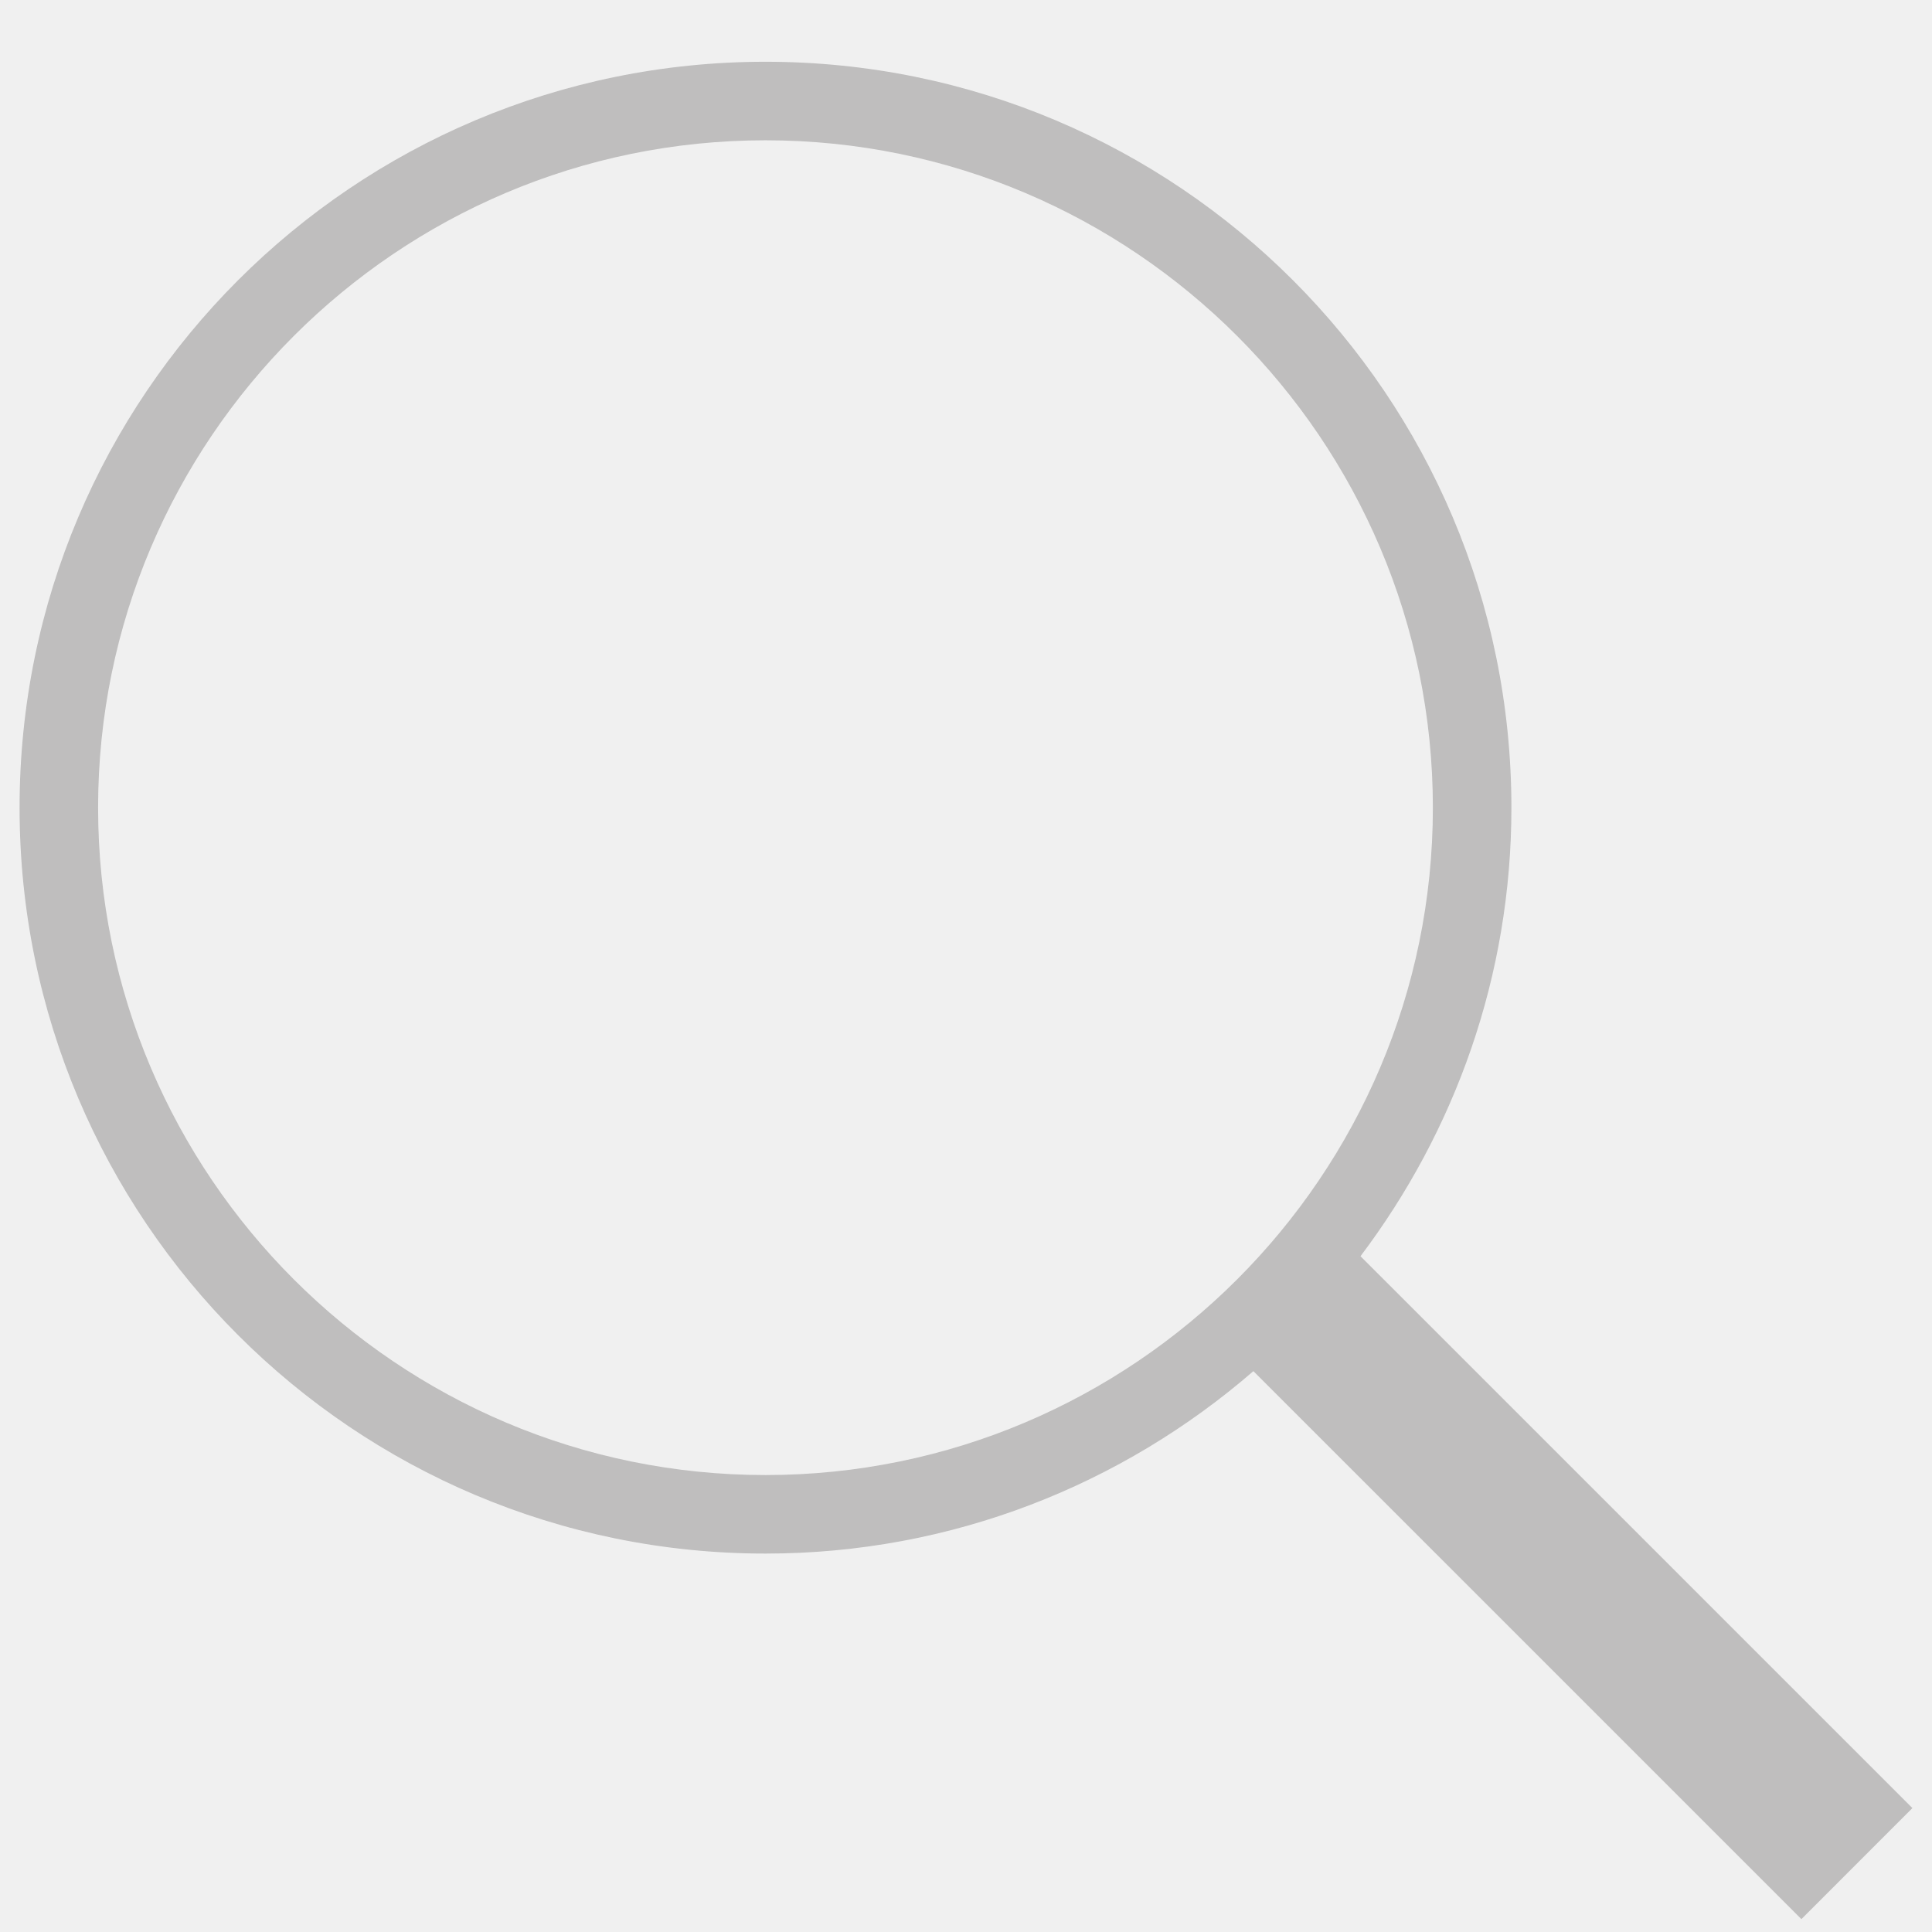
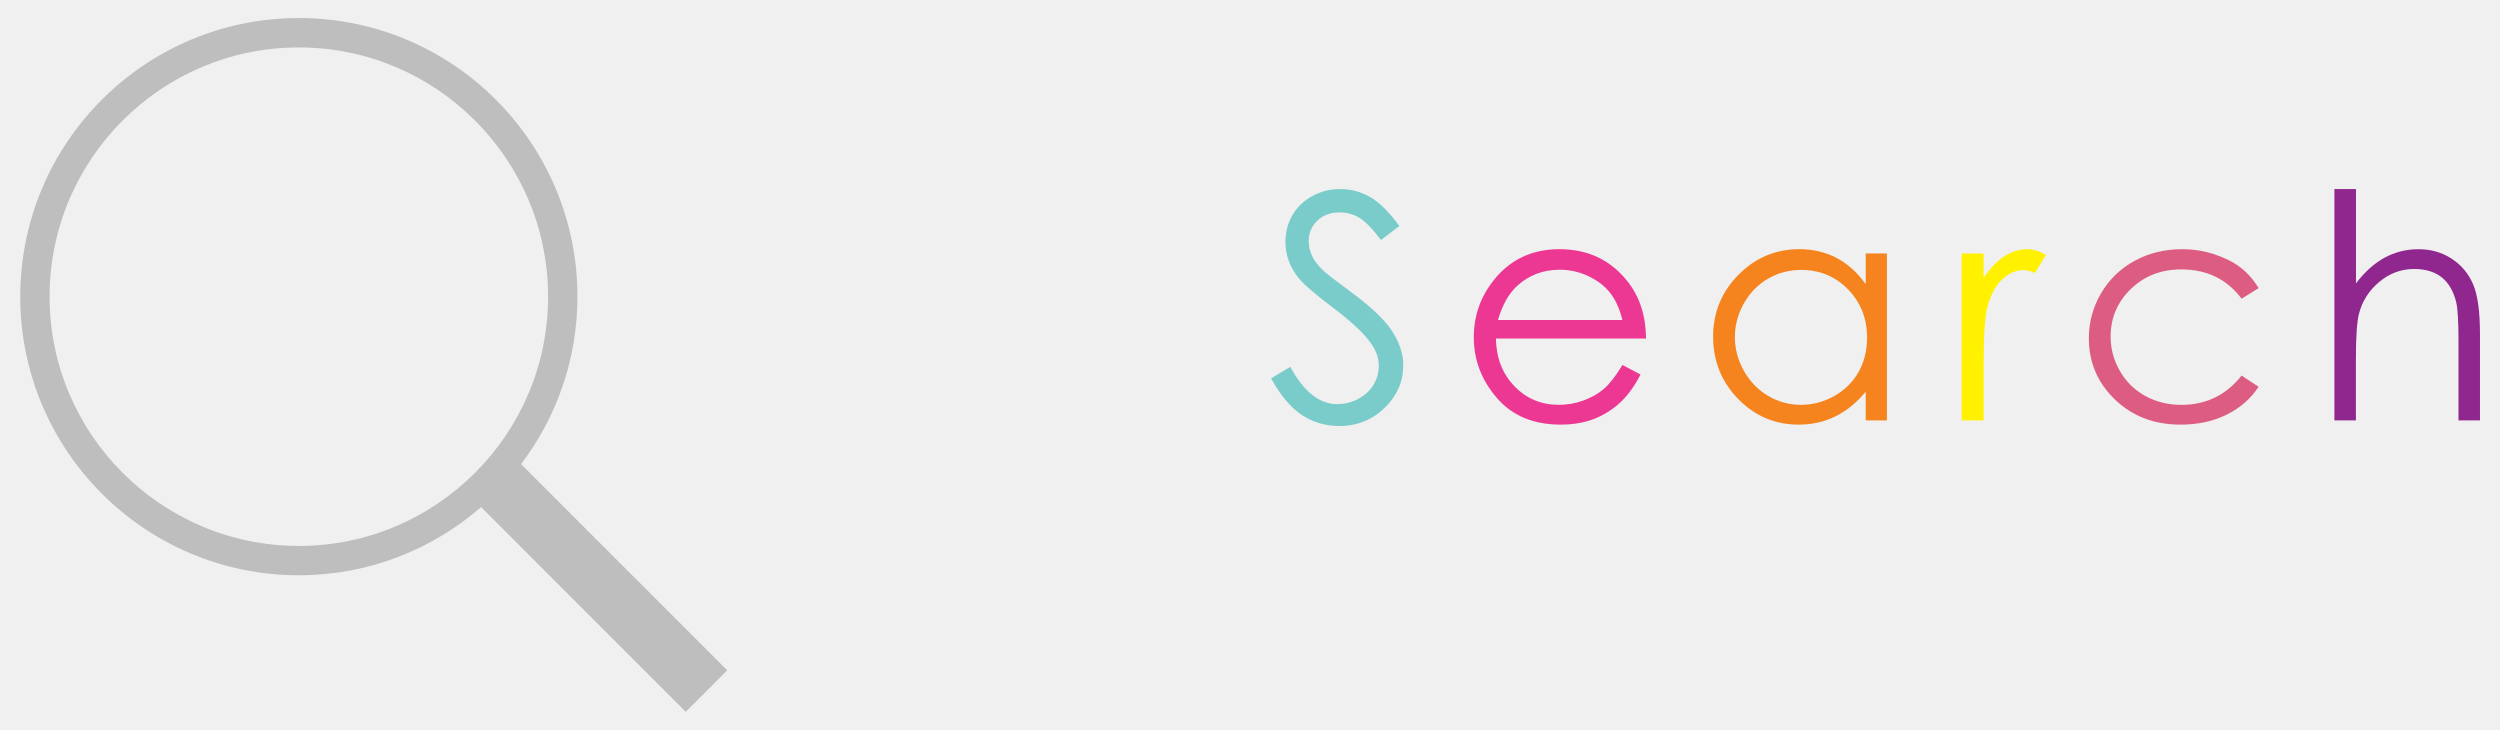
- <svg xmlns="http://www.w3.org/2000/svg" version="1.1" id="Layer_1" x="0px" y="0px" width="150px" height="150px" viewBox="0 0 150 150" enable-background="new 0 0 150 150" xml:space="preserve">
-   <path opacity="0.7" fill="#A9A8A8" d="M44.839,308.666c-24.167,0-45.972-10.271-61.321-26.662  c11.486-3.775,33.344-12.035,36.685-13.538c7.66-3.442,7.671-14.522,7.314-19.125l-0.063-0.843l-0.585-0.604  c-3.918-4.061-6.912-11.163-9.164-21.708l-0.311-1.469l-1.468-0.324c-0.671-0.15-1.935-1.158-3.293-3.521  c-2.416-4.201-3.569-9.811-2.623-12.77c0.562-1.75,1.151-2.081,1.265-2.135c0.247-0.107,0.656,0.062,0.82,0.143l3.429,1.619  l-0.097-3.79c-0.141-5.641-0.04-10.212,0.093-15.175c0.646-24.191,23.036-26.096,29.999-26.096c0.036,0,0.074,0,0.114,0  c6.958,0,29.347,1.912,29.995,26.096c0.155,5.686,0.219,9.989,0.091,15.175l-0.091,3.786l3.425-1.615  c0.165-0.074,0.575-0.25,0.821-0.143c0.114,0.054,0.703,0.385,1.263,2.135c0.945,2.964-0.205,8.574-2.623,12.773  c-1.358,2.359-2.621,3.367-3.29,3.518l-1.47,0.324l-0.314,1.469c-2.243,10.545-5.238,17.647-9.16,21.708l-0.585,0.604l-0.063,0.843  c-0.35,4.603-0.347,15.683,7.323,19.125c3.284,1.474,24.671,9.698,35.527,13.215C91.118,298.262,69.176,308.666,44.839,308.666z" />
-   <polygon fill="#A9A8A8" points="133.253,313.166 96.315,249.188 133.253,185.207 207.132,185.207 244.069,249.188 207.132,313.166   " />
-   <path opacity="0.7" fill="#A9A8A8" d="M-97.712,43.467h-21.777c-2.552,0-5.978-1.603-7.606-3.567l-9.513-11.419  c-1.637-1.955-5.061-3.562-7.612-3.562h-32.471c-2.55,0-5.86,1.688-7.352,3.761l-7.96,11.028c-1.494,2.062-4.806,3.758-7.355,3.758  h-23.595c-5.102,0-9.28,4.169-9.28,9.275v69.582c0,5.1,4.179,9.277,9.28,9.277h125.241c5.107,0,9.279-4.177,9.279-9.277V52.742  C-88.433,47.637-92.605,43.467-97.712,43.467z" />
-   <rect x="-215.998" y="32.253" opacity="0.7" fill="#A9A8A8" width="12.373" height="6.574" />
-   <circle fill="#FFFFFF" cx="-120.904" cy="57.381" r="4.639" />
-   <path fill="#FFFFFF" d="M-160.333,57.027c-15.347,0-27.832,12.482-27.832,27.832c0,15.345,12.485,27.833,27.832,27.833  s27.833-12.488,27.833-27.833C-132.5,69.509-144.987,57.027-160.333,57.027z" />
-   <polygon opacity="0.03" points="173.109,-37.433 169.576,-36.695 159.012,-28.621 " />
-   <polygon fill="#65BC46" points="156.632,-39.876 171.295,-32.079 171.877,-15.484 157.793,-6.682 143.131,-14.475 142.548,-31.072   " />
-   <polygon opacity="0.07" points="167.723,-29.847 153.761,-38.081 156.632,-39.876 171.295,-32.079 " />
-   <polygon opacity="0.12" fill="#FFFFFF" points="171.877,-15.484 168.344,-14.747 167.723,-29.847 171.295,-32.079 " />
-   <polygon opacity="0.03" points="171.877,-15.484 168.344,-14.747 157.793,-6.682 " />
-   <polygon fill="#65BC46" points="171.877,-15.484 171.295,-32.079 185.735,-42.515 " />
-   <polygon opacity="0.12" fill="#FFFFFF" points="171.877,-15.484 171.295,-32.079 185.735,-42.515 " />
-   <polygon fill="#65BC46" points="156.632,-39.876 185.735,-42.515 171.295,-32.079 " />
-   <polygon opacity="0.07" points="156.632,-39.876 185.735,-42.515 171.295,-32.079 " />
-   <polygon opacity="0.03" points="189.847,-49.032 185.975,-47.606 170.837,-49.032 " />
-   <polyline fill="#DE5D83" points="242.406,-26.811 214.24,-51.757 228.285,-51.273 " />
-   <g>
-     <polygon fill="#DE5D83" points="242.406,-75.734 214.24,-51.757 228.285,-51.273  " />
-     <g>
-       <polygon fill="#DE5D83" points="242.406,-26.811 228.285,-51.273 242.406,-75.734 270.653,-75.734 284.775,-51.273     270.653,-26.811   " />
-       <polygon opacity="0.07" points="235.452,-51.273 248.162,-26.811 242.406,-26.811 228.285,-51.273   " />
-       <polygon opacity="0.12" fill="#FFFFFF" points="242.406,-75.734 248.162,-73.616 235.452,-51.273 228.285,-51.273   " />
-       <polygon opacity="0.03" points="242.406,-75.734 248.162,-73.616 270.653,-75.734   " />
-       <polygon opacity="0.12" fill="#FFFFFF" points="242.406,-75.734 228.285,-51.273 214.24,-51.757   " />
-       <polygon opacity="0.07" points="214.24,-51.757 228.285,-51.273 242.406,-26.811   " />
-     </g>
+ <svg xmlns="http://www.w3.org/2000/svg" version="1.1" x="0px" y="0px" width="144px" height="42px" viewBox="100.973 136.726 144 42" enable-background="new 100.973 136.726 144 42" xml:space="preserve">
+   <g id="Layer_2_1_">
+     <path opacity="0.7" fill="#A9A8A8" enable-background="new    " d="M142.86,175.336l-11.874-11.873   c2.029-2.688,3.248-6.021,3.248-9.649c0-8.862-7.184-16.048-16.047-16.048c-8.862,0-16.047,7.186-16.047,16.049   c0,8.861,7.186,16.046,16.047,16.046c4.018,0,7.681-1.484,10.497-3.925l11.789,11.79L142.86,175.336z M103.828,153.815   c0-7.919,6.44-14.357,14.358-14.357c7.916,0,14.358,6.438,14.358,14.357c0,7.918-6.443,14.357-14.358,14.357   C110.269,168.172,103.828,161.733,103.828,153.815z" />
+     <path fill="#79CCCA" d="M174.189,158.518l1.104-0.661c0.779,1.431,1.677,2.146,2.696,2.146c0.436,0,0.845-0.104,1.227-0.307   c0.384-0.203,0.676-0.475,0.876-0.816c0.2-0.341,0.301-0.702,0.301-1.087c0-0.437-0.15-0.861-0.443-1.282   c-0.404-0.577-1.148-1.272-2.227-2.083c-1.083-0.817-1.756-1.411-2.021-1.775c-0.461-0.615-0.688-1.277-0.688-1.988   c0-0.566,0.135-1.081,0.404-1.548c0.272-0.464,0.654-0.831,1.146-1.1c0.49-0.267,1.024-0.401,1.603-0.401   c0.612,0,1.185,0.151,1.719,0.456c0.533,0.301,1.097,0.86,1.691,1.673l-1.061,0.804c-0.489-0.647-0.906-1.074-1.251-1.28   c-0.346-0.207-0.719-0.309-1.126-0.309c-0.522,0-0.952,0.157-1.286,0.476c-0.331,0.319-0.5,0.71-0.5,1.175   c0,0.283,0.062,0.556,0.179,0.822c0.118,0.266,0.333,0.555,0.645,0.866c0.171,0.161,0.73,0.598,1.68,1.298   c1.123,0.832,1.895,1.569,2.313,2.218c0.416,0.648,0.63,1.3,0.63,1.951c0,0.942-0.36,1.762-1.075,2.456   c-0.716,0.694-1.587,1.043-2.61,1.043c-0.791,0-1.505-0.211-2.146-0.631C175.326,160.213,174.731,159.508,174.189,158.518z" />
+     <path fill="#EC3793" d="M194.424,157.749l1.043,0.547c-0.342,0.674-0.737,1.216-1.184,1.628c-0.449,0.412-0.955,0.725-1.515,0.94   c-0.559,0.214-1.194,0.32-1.9,0.32c-1.569,0-2.794-0.512-3.679-1.54c-0.884-1.029-1.326-2.188-1.326-3.487   c0-1.217,0.376-2.305,1.122-3.258c0.951-1.217,2.22-1.82,3.812-1.82c1.64,0,2.948,0.62,3.928,1.862   c0.693,0.879,1.05,1.975,1.061,3.286h-8.649c0.023,1.121,0.378,2.033,1.07,2.747c0.69,0.716,1.542,1.07,2.558,1.07   c0.488,0,0.962-0.084,1.426-0.253c0.465-0.172,0.859-0.396,1.183-0.68C193.693,158.832,194.046,158.375,194.424,157.749z    M194.424,155.159c-0.165-0.658-0.403-1.187-0.722-1.581c-0.312-0.392-0.731-0.711-1.251-0.951   c-0.518-0.244-1.063-0.364-1.635-0.364c-0.945,0-1.757,0.302-2.434,0.911c-0.495,0.44-0.872,1.104-1.124,1.985H194.424z" />
+     <path fill="#F5841F" d="M209.659,151.328v9.612h-1.221v-1.652c-0.518,0.63-1.099,1.102-1.743,1.42   c-0.646,0.319-1.353,0.477-2.117,0.477c-1.361,0-2.521-0.491-3.486-1.476c-0.961-0.988-1.443-2.188-1.443-3.603   c0-1.384,0.486-2.566,1.458-3.552c0.972-0.983,2.139-1.476,3.509-1.476c0.788,0,1.501,0.17,2.141,0.503   c0.641,0.336,1.2,0.841,1.683,1.512v-1.766H209.659z M204.716,152.273c-0.688,0-1.324,0.171-1.907,0.506   c-0.581,0.339-1.047,0.814-1.391,1.427c-0.345,0.611-0.516,1.26-0.516,1.939c0,0.676,0.175,1.324,0.521,1.943   c0.347,0.615,0.814,1.1,1.397,1.443c0.586,0.342,1.214,0.514,1.885,0.514c0.677,0,1.317-0.17,1.926-0.511   c0.604-0.342,1.07-0.803,1.398-1.386c0.325-0.58,0.488-1.238,0.488-1.966c0-1.112-0.367-2.042-1.1-2.79   C206.688,152.645,205.786,152.273,204.716,152.273z" />
+     <path fill="#FFF100" d="M213.963,151.328h1.264v1.403c0.376-0.552,0.775-0.967,1.192-1.242c0.419-0.271,0.855-0.41,1.307-0.41   c0.345,0,0.709,0.108,1.099,0.327l-0.646,1.042c-0.261-0.111-0.479-0.167-0.653-0.167c-0.413,0-0.811,0.167-1.192,0.508   c-0.384,0.337-0.675,0.865-0.875,1.576c-0.152,0.548-0.229,1.655-0.229,3.322v3.253h-1.264v-9.612H213.963z" />
+     <path fill="#DD5D82" d="M231.069,153.323l-0.979,0.609c-0.847-1.126-2.002-1.688-3.467-1.688c-1.173,0-2.142,0.377-2.918,1.132   c-0.774,0.752-1.16,1.668-1.16,2.743c0,0.698,0.178,1.358,0.534,1.978c0.354,0.614,0.844,1.095,1.464,1.438   c0.62,0.34,1.316,0.511,2.087,0.511c1.412,0,2.565-0.562,3.46-1.687l0.979,0.646c-0.458,0.691-1.074,1.229-1.849,1.609   c-0.777,0.383-1.656,0.571-2.646,0.571c-1.521,0-2.78-0.483-3.781-1.448c-1.002-0.964-1.502-2.141-1.502-3.524   c0-0.932,0.235-1.796,0.702-2.593c0.469-0.799,1.113-1.422,1.931-1.869s1.733-0.671,2.748-0.671c0.634,0,1.251,0.096,1.841,0.29   c0.593,0.196,1.095,0.447,1.508,0.76C230.431,152.445,230.78,152.841,231.069,153.323z" />
+     <path fill="#90278E" d="M235.436,147.616h1.242v5.433c0.496-0.659,1.049-1.153,1.647-1.48c0.602-0.325,1.252-0.489,1.952-0.489   c0.721,0,1.359,0.182,1.915,0.55c0.558,0.364,0.967,0.853,1.232,1.469s0.396,1.581,0.396,2.893v4.95h-1.238v-4.587   c0-1.109-0.043-1.846-0.131-2.217c-0.153-0.636-0.433-1.115-0.835-1.438c-0.403-0.318-0.932-0.48-1.587-0.48   c-0.746,0-1.417,0.248-2.008,0.743c-0.594,0.493-0.983,1.105-1.172,1.837c-0.117,0.469-0.176,1.343-0.176,2.615v3.526h-1.239   V147.616L235.436,147.616z" />
  </g>
-   <polygon opacity="0.03" points="175.35,-69.57 171.478,-68.146 156.356,-69.57 " />
-   <polygon fill="#ED3794" points="166.285,-76.131 190.312,-46.06 169.749,-55.377 " />
-   <polygon fill="#ED3794" points="153.506,-41.997 190.312,-46.06 169.749,-55.377 " />
-   <polygon fill="#ED3794" points="153.506,-41.997 169.749,-55.377 166.285,-76.131 146.575,-83.51 130.334,-70.134 133.796,-49.376   " />
-   <polygon opacity="0.07" points="164.746,-57.246 149.487,-43.501 153.506,-41.997 169.749,-55.377 " />
-   <polygon opacity="0.12" fill="#FFFFFF" points="166.285,-76.131 161.712,-76.156 164.746,-57.246 169.749,-55.377 " />
-   <g opacity="0.9">
-     <polygon opacity="0.11" fill="#FFFFFF" points="166.285,-76.131 169.749,-55.377 190.312,-46.06  " />
-     <polygon opacity="0.07" points="153.506,-41.997 190.312,-46.06 169.749,-55.377  " />
-   </g>
-   <polygon opacity="0.02" points="213.028,-40.146 221.153,-28.68 210.249,-2.623 " />
-   <polygon fill="#FBEE29" points="205.121,-6.561 219.99,-30.579 248.221,-29.712 261.588,-4.828 246.723,19.189 218.487,18.321 " />
-   <polygon fill="#FBEE29" points="248.259,-29.512 220.027,-30.377 213.809,-42.98 " />
-   <polygon opacity="0.03" points="248.259,-29.512 220.027,-30.377 213.809,-42.98 " />
-   <polygon fill="#FBEE29" points="213.809,-42.98 220.027,-30.377 205.158,-6.361 " />
-   <polygon opacity="0.02" points="220.027,-30.377 223.42,-24.064 251.186,-24.064 248.259,-29.512 " />
-   <polyline opacity="0.1" fill="none" stroke="#FFFFFF" stroke-width="6" stroke-miterlimit="10" points="218.487,18.321   207.922,-1.347 223.42,-24.064 " />
-   <g>
-     <polygon opacity="0.08" fill="#FFFFFF" points="223.42,-24.064 207.883,-1.291 205.158,-6.361 220.027,-30.377  " />
-     <polygon opacity="0.11" fill="#FFFFFF" points="213.809,-42.98 220.027,-30.377 205.158,-6.361  " />
-   </g>
-   <polygon fill="#F6851F" points="198.249,-3.171 207.513,-19.216 198.249,-35.262 179.721,-35.262 170.457,-19.216 179.721,-3.171   " />
-   <polygon fill="#F6851F" points="207.513,-19.216 206.231,-43.161 198.249,-35.262 " />
-   <polygon opacity="0.07" points="207.513,-19.216 206.231,-43.161 198.249,-35.262 " />
-   <polygon fill="#F6851F" points="179.721,-35.262 206.231,-43.161 198.249,-35.262 " />
-   <polygon opacity="0.03" points="179.721,-35.262 206.231,-43.161 198.249,-35.262 " />
-   <polygon fill="#EE3255" points="196.318,-61.877 203.996,-44.462 195.512,-47.194 " />
-   <polygon fill="#EE3255" points="182.391,-40.55 203.996,-44.462 195.512,-47.194 " />
-   <g>
-     <polygon fill="#EE3255" points="184.005,-69.919 196.318,-61.877 195.512,-47.194 182.391,-40.55 170.078,-48.591 170.884,-63.275     " />
-     <polygon opacity="0.03" points="196.318,-61.877 203.996,-44.462 195.512,-47.194  " />
-     <polygon opacity="0.07" points="182.391,-40.55 203.996,-44.462 195.512,-47.194  " />
-   </g>
-   <polygon fill="#79CDCB" points="229.682,-72.796 206.945,-63.784 184.211,-72.796 184.211,-90.825 206.945,-99.837 229.682,-90.825   " />
-   <polygon fill="#79CDCB" points="184.211,-72.796 206.946,-47.956 206.945,-63.784 " />
-   <polygon opacity="0.03" points="184.211,-72.416 206.946,-47.573 206.945,-63.401 " />
-   <polygon fill="#79CDCB" points="229.682,-72.796 206.946,-47.956 206.945,-63.784 " />
-   <polygon opacity="0.07" points="229.682,-72.796 206.946,-47.956 206.945,-63.784 " />
-   <polygon opacity="0.02" points="217.889,-60.971 222.732,-64.278 222.245,-76.054 " />
-   <polygon fill="#A25BA4" points="219.667,-75.258 222.001,-63.706 233.173,-59.949 242.01,-67.747 239.678,-79.299 228.505,-83.054   " />
-   <polygon fill="#A25BA4" points="233.215,-60.022 222.046,-63.777 217.785,-59.75 " />
-   <polygon opacity="0.12" points="233.215,-60.022 222.046,-63.777 217.785,-59.75 " />
-   <polygon fill="#A25BA4" points="217.785,-59.75 222.046,-63.777 219.71,-75.33 " />
-   <polygon opacity="0.12" points="222.046,-63.777 224.288,-65.756 235.15,-61.729 233.215,-60.022 " />
-   <polygon opacity="0.07" points="224.288,-65.756 221.513,-76.919 219.71,-75.33 222.046,-63.777 " />
-   <polygon opacity="0.09" points="217.785,-59.75 222.046,-63.777 219.71,-75.33 " />
-   <path opacity="0.7" fill="#A9A8A8" d="M148.479,140.38l-42.851-42.848c7.322-9.7,11.717-21.737,11.717-34.825  c0-31.985-25.926-57.912-57.913-57.912C27.451,4.796,1.52,30.723,1.52,62.708c0,31.983,25.932,57.911,57.913,57.911  c14.5,0,27.719-5.363,37.881-14.165L139.86,149L148.479,140.38z M7.616,62.708c0-28.572,23.243-51.816,51.816-51.816  c28.569,0,51.816,23.244,51.816,51.816c0,28.574-23.247,51.815-51.816,51.815C30.859,114.522,7.616,91.282,7.616,62.708z" />
+   <g id="Layer_3">
+ </g>
</svg>
